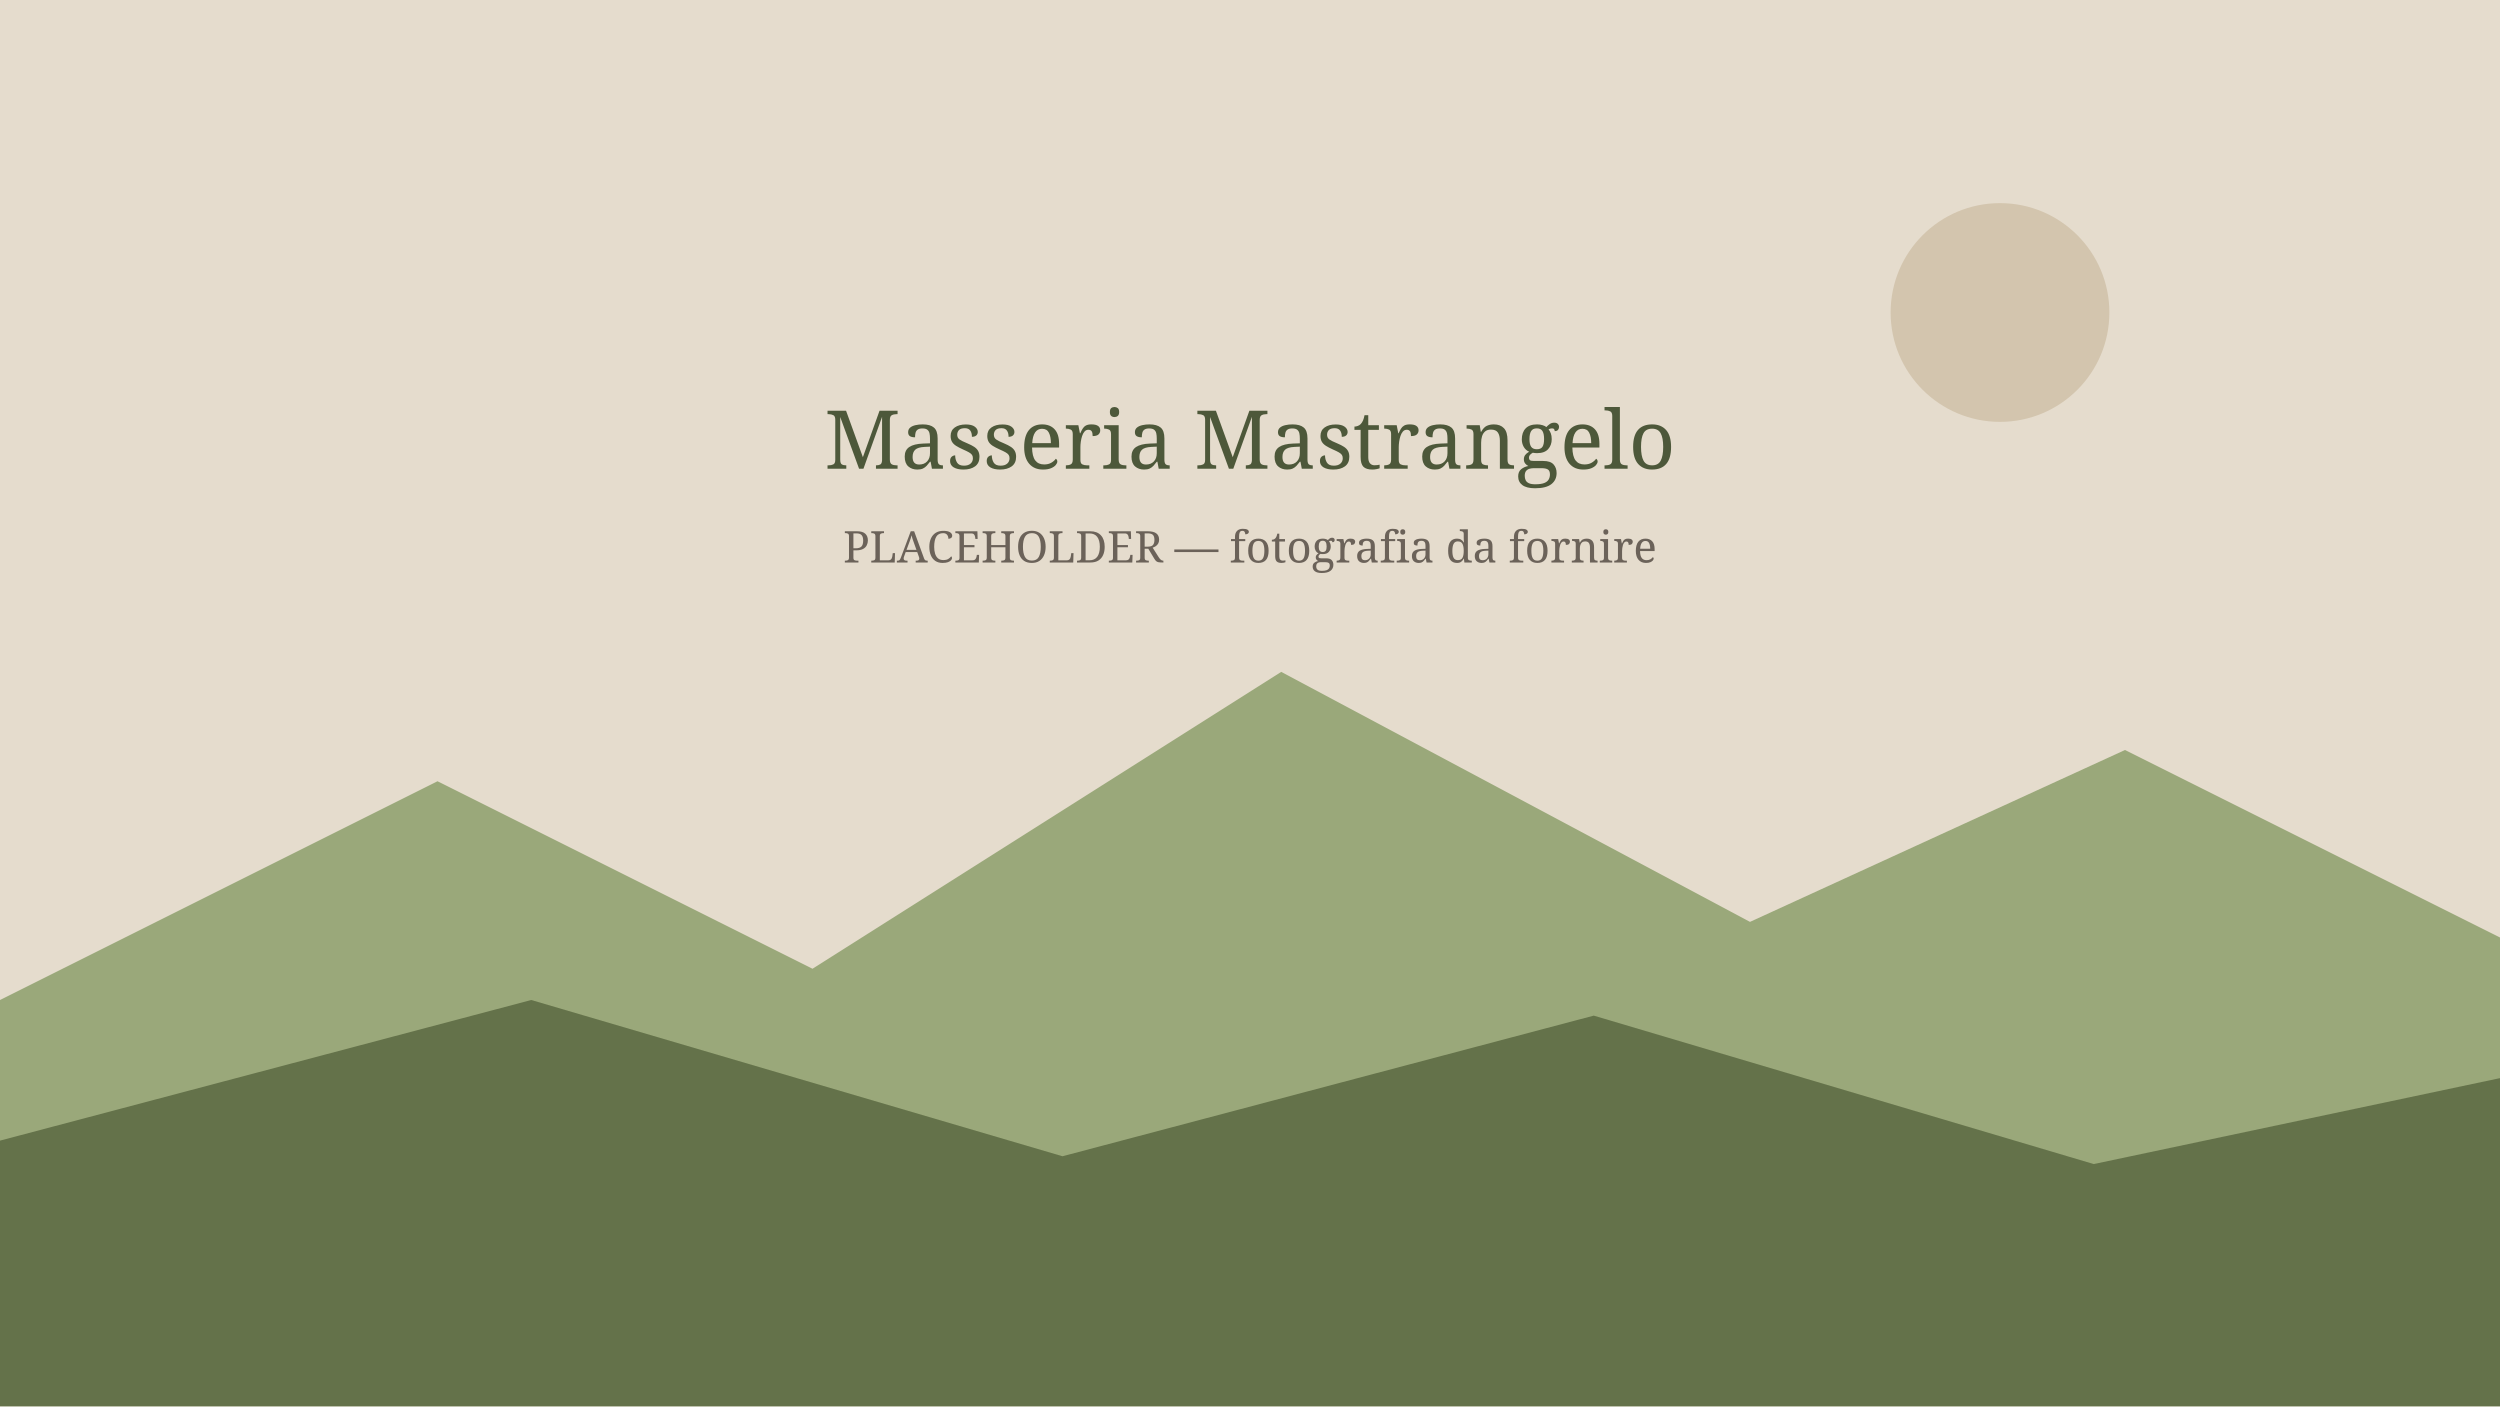
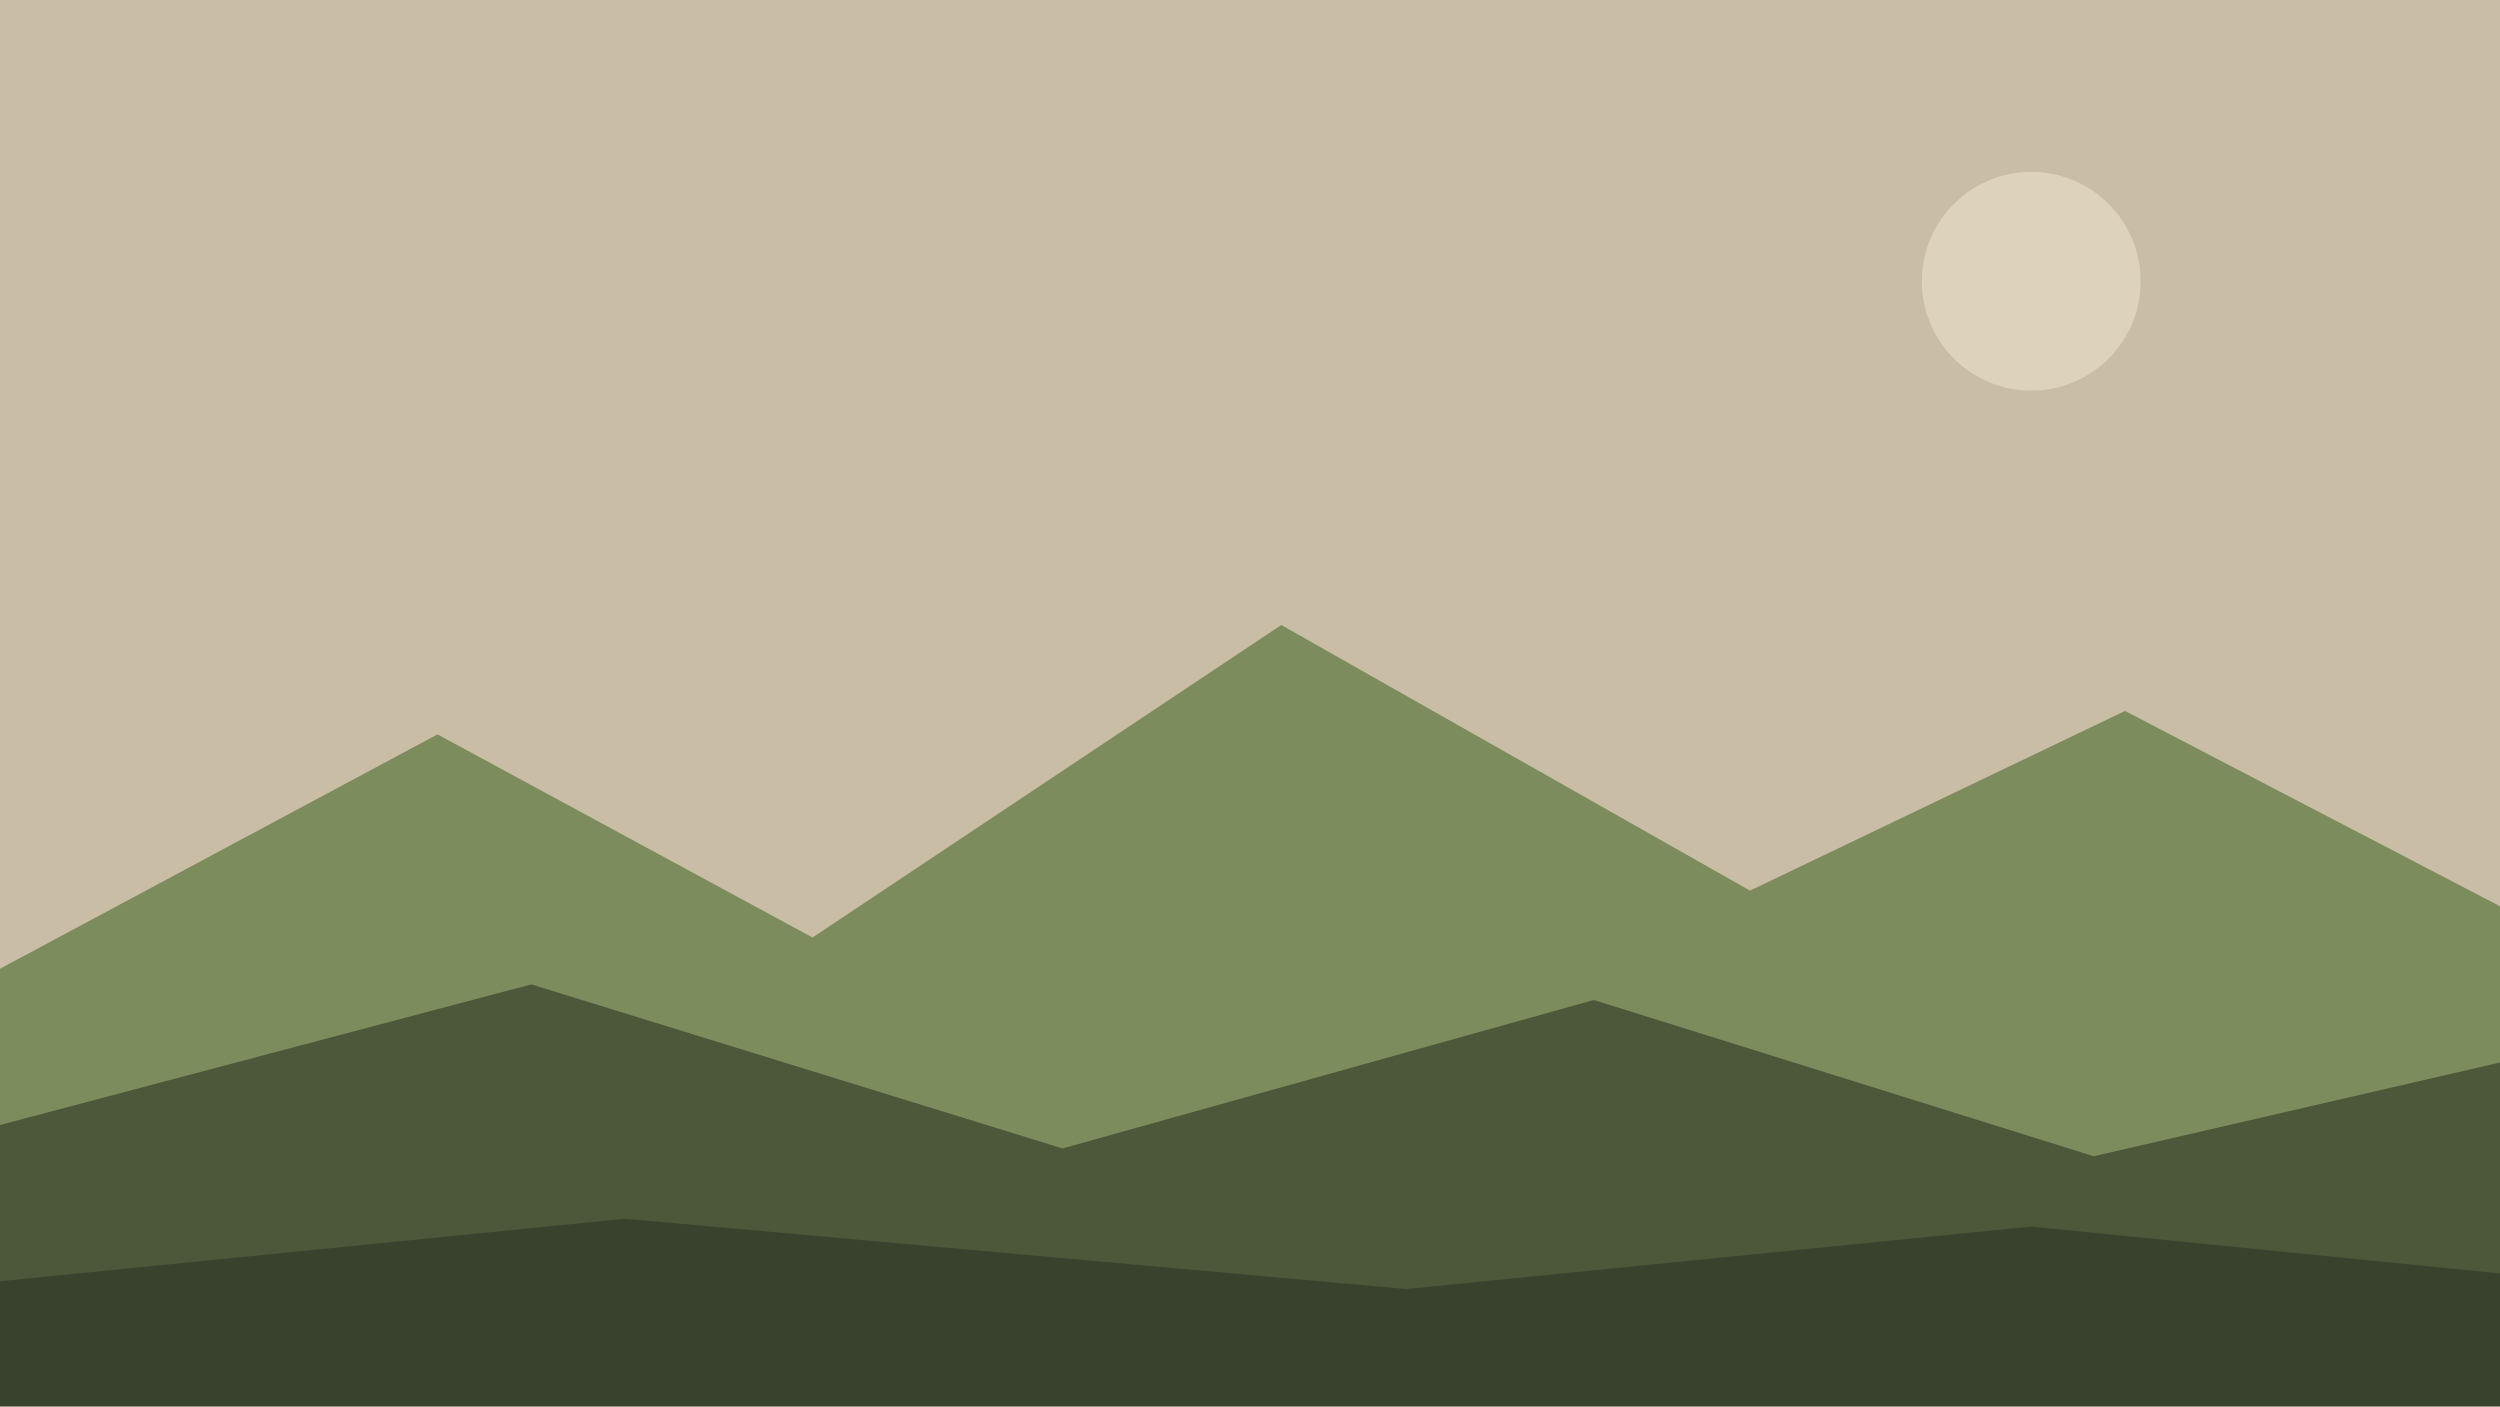
<svg xmlns="http://www.w3.org/2000/svg" viewBox="0 0 1600 900" width="1600" height="900" role="img" aria-label="Placeholder">
-   <rect width="1600" height="900" fill="#e5dccd" />
-   <path d="M0 640 L280 500 L520 620 L820 430 L1120 590 L1360 480 L1600 600 L1600 900 L0 900 Z" fill="#9aa87a" />
-   <path d="M0 730 L340 640 L680 740 L1020 650 L1340 745 L1600 690 L1600 900 L0 900 Z" fill="#64724a" />
-   <circle cx="1280" cy="200" r="70" fill="#d3c5ae" />
-   <g fill="#4d583a" font-family="Georgia, serif" text-anchor="middle">
-     <text x="800" y="300" font-size="52">Masseria Mastrangelo</text>
-     <text x="800" y="360" font-size="28" fill="#6b6259">PLACEHOLDER — fotografia da fornire</text>
-   </g>
+   <rect width="1600" height="900" fill="#c9bda6" />
+   <circle cx="1300" cy="180" r="70" fill="#ddd2bb" />
+   <path d="M0 620 L280 470 L520 600 L820 400 L1120 570 L1360 455 L1600 580 L1600 900 L0 900 Z" fill="#7d8c5c" />
+   <path d="M0 720 L340 630 L680 735 L1020 640 L1340 740 L1600 680 L1600 900 L0 900 Z" fill="#4d583a" />
+   <path d="M0 820 L400 780 L900 825 L1300 785 L1600 815 L1600 900 L0 900 Z" fill="#39422c" />
+   <text x="28" y="868" font-family="Georgia, serif" font-size="22" fill="#39422c" opacity="0.75">
+     PLACEHOLDER — fotografia da fornire
+   </text>
</svg>
